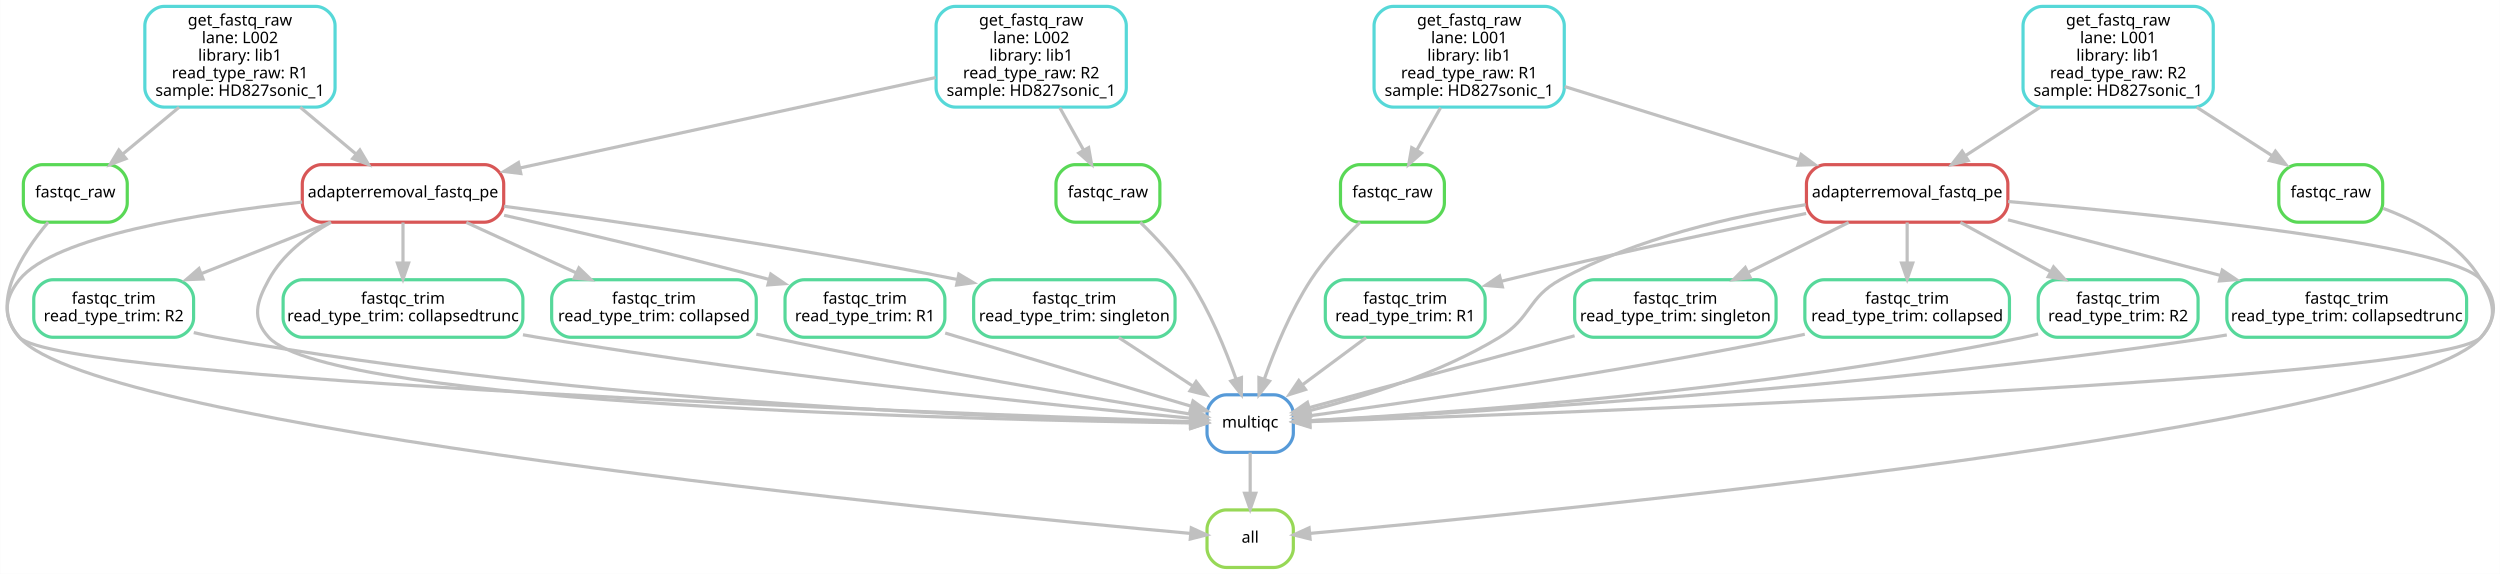
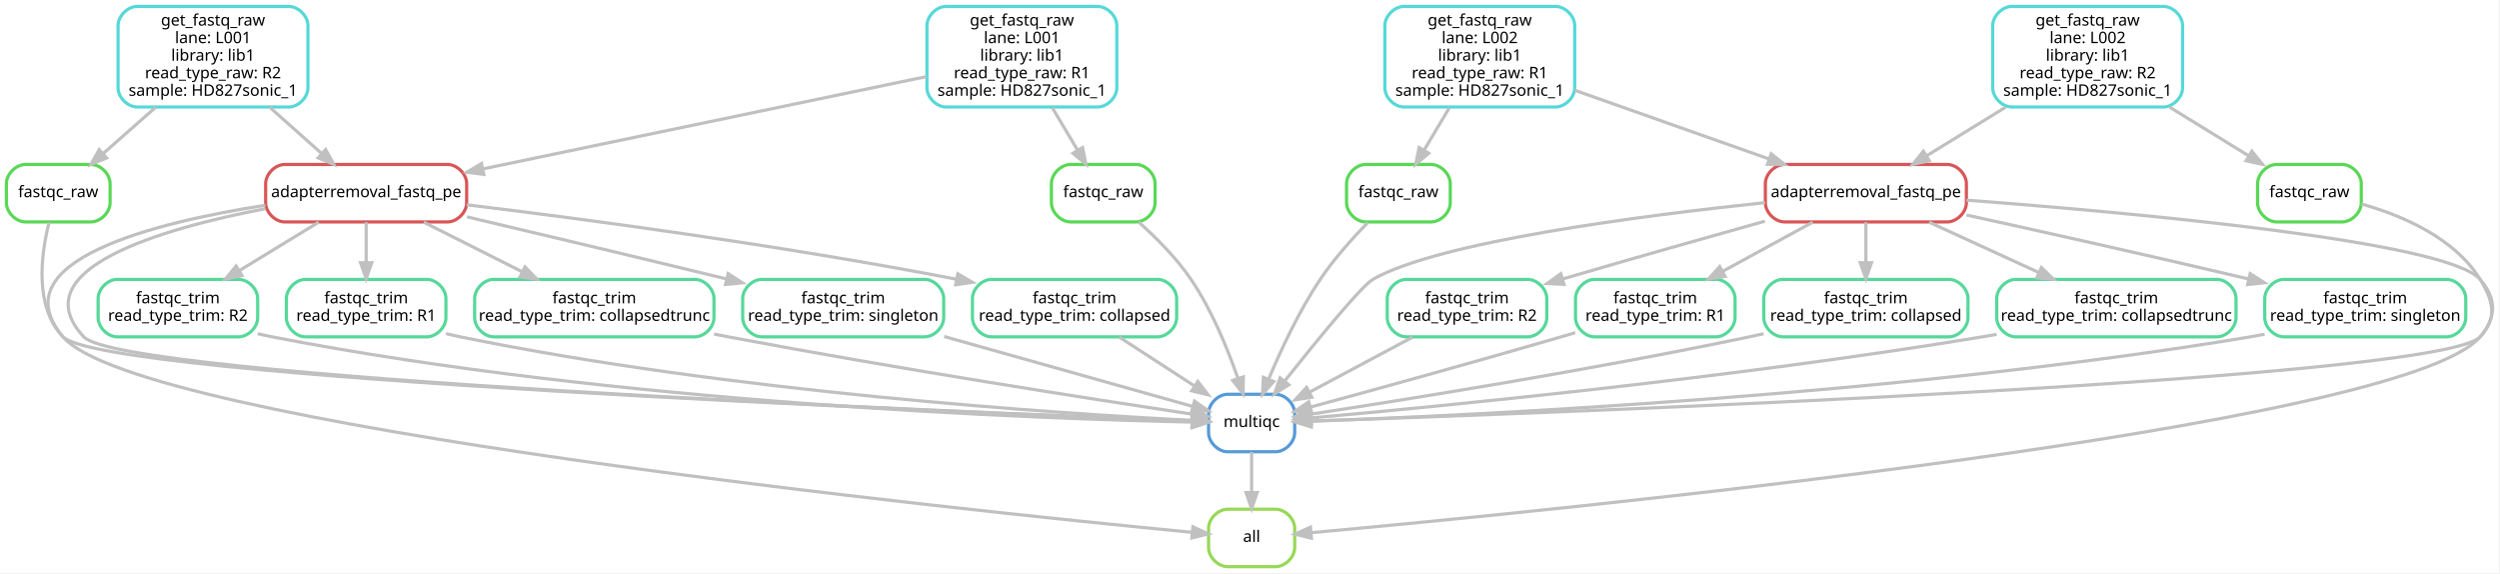
- <svg xmlns="http://www.w3.org/2000/svg" width="1564pt" height="359pt" viewBox="0.00 0.00 1563.84 359.00">
+ <svg xmlns="http://www.w3.org/2000/svg" width="1566pt" height="359pt" viewBox="0.00 0.00 1566.33 359.00">
  <g id="graph0" class="graph" transform="scale(1 1) rotate(0) translate(4 355)">
-     <polygon fill="#ffffff" stroke="transparent" points="-4,4 -4,-355 1559.836,-355 1559.836,4 -4,4" />
+     <polygon fill="#ffffff" stroke="transparent" points="-4,4 -4,-355 1562.331,-355 1562.331,4 -4,4" />
    <g id="node1" class="node">
-       <path fill="none" stroke="#97d856" stroke-width="2" d="M793.032,-36C793.032,-36 763.032,-36 763.032,-36 757.032,-36 751.032,-30 751.032,-24 751.032,-24 751.032,-12 751.032,-12 751.032,-6 757.032,0 763.032,0 763.032,0 793.032,0 793.032,0 799.032,0 805.032,-6 805.032,-12 805.032,-12 805.032,-24 805.032,-24 805.032,-30 799.032,-36 793.032,-36" />
-       <text text-anchor="middle" x="778.032" y="-15.5" font-family="sans" font-size="10.00" fill="#000000">all</text>
+       <path fill="none" stroke="#97d856" stroke-width="2" d="M795.5,-36C795.5,-36 765.5,-36 765.5,-36 759.5,-36 753.5,-30 753.5,-24 753.5,-24 753.5,-12 753.5,-12 753.5,-6 759.5,0 765.5,0 765.5,0 795.5,0 795.5,0 801.5,0 807.5,-6 807.5,-12 807.5,-12 807.5,-24 807.5,-24 807.5,-30 801.5,-36 795.5,-36" />
+       <text text-anchor="middle" x="780.5" y="-15.5" font-family="sans" font-size="10.00" fill="#000000">all</text>
    </g>
    <g id="node2" class="node">
-       <path fill="none" stroke="#569ad8" stroke-width="2" d="M793.032,-108C793.032,-108 763.032,-108 763.032,-108 757.032,-108 751.032,-102 751.032,-96 751.032,-96 751.032,-84 751.032,-84 751.032,-78 757.032,-72 763.032,-72 763.032,-72 793.032,-72 793.032,-72 799.032,-72 805.032,-78 805.032,-84 805.032,-84 805.032,-96 805.032,-96 805.032,-102 799.032,-108 793.032,-108" />
-       <text text-anchor="middle" x="778.032" y="-87.5" font-family="sans" font-size="10.00" fill="#000000">multiqc</text>
+       <path fill="none" stroke="#569ad8" stroke-width="2" d="M795.5,-108C795.5,-108 765.5,-108 765.5,-108 759.5,-108 753.5,-102 753.5,-96 753.5,-96 753.5,-84 753.5,-84 753.5,-78 759.5,-72 765.5,-72 765.5,-72 795.5,-72 795.5,-72 801.5,-72 807.5,-78 807.5,-84 807.5,-84 807.5,-96 807.5,-96 807.5,-102 801.5,-108 795.5,-108" />
+       <text text-anchor="middle" x="780.5" y="-87.5" font-family="sans" font-size="10.00" fill="#000000">multiqc</text>
    </g>
    <g id="edge1" class="edge">
-       <path fill="none" stroke="#c0c0c0" stroke-width="2" d="M778.032,-71.831C778.032,-64.131 778.032,-54.974 778.032,-46.417" />
-       <polygon fill="#c0c0c0" stroke="#c0c0c0" stroke-width="2" points="781.532,-46.413 778.032,-36.413 774.532,-46.413 781.532,-46.413" />
+       <path fill="none" stroke="#c0c0c0" stroke-width="2" d="M780.5,-71.831C780.5,-64.131 780.5,-54.974 780.5,-46.417" />
+       <polygon fill="#c0c0c0" stroke="#c0c0c0" stroke-width="2" points="784,-46.413 780.5,-36.413 777,-46.413 784,-46.413" />
    </g>
    <g id="node3" class="node">
-       <path fill="none" stroke="#59d856" stroke-width="2" d="M709.532,-252C709.532,-252 668.532,-252 668.532,-252 662.532,-252 656.532,-246 656.532,-240 656.532,-240 656.532,-228 656.532,-228 656.532,-222 662.532,-216 668.532,-216 668.532,-216 709.532,-216 709.532,-216 715.532,-216 721.532,-222 721.532,-228 721.532,-228 721.532,-240 721.532,-240 721.532,-246 715.532,-252 709.532,-252" />
-       <text text-anchor="middle" x="689.032" y="-231.5" font-family="sans" font-size="10.00" fill="#000000">fastqc_raw</text>
+       <path fill="none" stroke="#59d856" stroke-width="2" d="M708,-252C708,-252 667,-252 667,-252 661,-252 655,-246 655,-240 655,-240 655,-228 655,-228 655,-222 661,-216 667,-216 667,-216 708,-216 708,-216 714,-216 720,-222 720,-228 720,-228 720,-240 720,-240 720,-246 714,-252 708,-252" />
+       <text text-anchor="middle" x="687.5" y="-231.5" font-family="sans" font-size="10.00" fill="#000000">fastqc_raw</text>
    </g>
    <g id="edge4" class="edge">
-       <path fill="none" stroke="#c0c0c0" stroke-width="2" d="M709.257,-215.932C719.449,-206.057 731.435,-193.175 740.032,-180 752.702,-160.585 762.675,-136.245 769.22,-117.774" />
-       <polygon fill="#c0c0c0" stroke="#c0c0c0" stroke-width="2" points="772.575,-118.779 772.498,-108.185 765.951,-116.515 772.575,-118.779" />
+       <path fill="none" stroke="#c0c0c0" stroke-width="2" d="M709.659,-215.959C720.612,-206.187 733.397,-193.391 742.5,-180 755.534,-160.827 765.482,-136.471 771.925,-117.932" />
+       <polygon fill="#c0c0c0" stroke="#c0c0c0" stroke-width="2" points="775.293,-118.895 775.14,-108.301 768.653,-116.678 775.293,-118.895" />
    </g>
    <g id="node4" class="node">
-       <path fill="none" stroke="#56d8d8" stroke-width="2" d="M688.532,-351C688.532,-351 593.532,-351 593.532,-351 587.532,-351 581.532,-345 581.532,-339 581.532,-339 581.532,-300 581.532,-300 581.532,-294 587.532,-288 593.532,-288 593.532,-288 688.532,-288 688.532,-288 694.532,-288 700.532,-294 700.532,-300 700.532,-300 700.532,-339 700.532,-339 700.532,-345 694.532,-351 688.532,-351" />
-       <text text-anchor="middle" x="641.032" y="-339" font-family="sans" font-size="10.00" fill="#000000">get_fastq_raw</text>
-       <text text-anchor="middle" x="641.032" y="-328" font-family="sans" font-size="10.00" fill="#000000">lane: L002</text>
-       <text text-anchor="middle" x="641.032" y="-317" font-family="sans" font-size="10.00" fill="#000000">library: lib1</text>
-       <text text-anchor="middle" x="641.032" y="-306" font-family="sans" font-size="10.00" fill="#000000">read_type_raw: R2</text>
-       <text text-anchor="middle" x="641.032" y="-295" font-family="sans" font-size="10.00" fill="#000000">sample: HD827sonic_1</text>
+       <path fill="none" stroke="#56d8d8" stroke-width="2" d="M684,-351C684,-351 589,-351 589,-351 583,-351 577,-345 577,-339 577,-339 577,-300 577,-300 577,-294 583,-288 589,-288 589,-288 684,-288 684,-288 690,-288 696,-294 696,-300 696,-300 696,-339 696,-339 696,-345 690,-351 684,-351" />
+       <text text-anchor="middle" x="636.5" y="-339" font-family="sans" font-size="10.00" fill="#000000">get_fastq_raw</text>
+       <text text-anchor="middle" x="636.5" y="-328" font-family="sans" font-size="10.00" fill="#000000">lane: L001</text>
+       <text text-anchor="middle" x="636.5" y="-317" font-family="sans" font-size="10.00" fill="#000000">library: lib1</text>
+       <text text-anchor="middle" x="636.5" y="-306" font-family="sans" font-size="10.00" fill="#000000">read_type_raw: R1</text>
+       <text text-anchor="middle" x="636.5" y="-295" font-family="sans" font-size="10.00" fill="#000000">sample: HD827sonic_1</text>
    </g>
    <g id="edge20" class="edge">
-       <path fill="none" stroke="#c0c0c0" stroke-width="2" d="M658.906,-287.663C663.838,-278.877 669.141,-269.431 673.902,-260.951" />
-       <polygon fill="#c0c0c0" stroke="#c0c0c0" stroke-width="2" points="676.969,-262.637 678.812,-252.204 670.865,-259.211 676.969,-262.637" />
+       <path fill="none" stroke="#c0c0c0" stroke-width="2" d="M655.49,-287.663C660.732,-278.877 666.366,-269.431 671.424,-260.951" />
+       <polygon fill="#c0c0c0" stroke="#c0c0c0" stroke-width="2" points="674.524,-262.586 676.641,-252.204 668.513,-259 674.524,-262.586" />
+     </g>
+     <g id="node11" class="node">
+       <path fill="none" stroke="#d85656" stroke-width="2" d="M276.5,-252C276.5,-252 174.5,-252 174.5,-252 168.5,-252 162.5,-246 162.5,-240 162.5,-240 162.5,-228 162.5,-228 162.5,-222 168.5,-216 174.5,-216 174.5,-216 276.5,-216 276.5,-216 282.5,-216 288.5,-222 288.5,-228 288.5,-228 288.5,-240 288.5,-240 288.5,-246 282.5,-252 276.5,-252" />
+       <text text-anchor="middle" x="225.5" y="-231.5" font-family="sans" font-size="10.00" fill="#000000">adapterremoval_fastq_pe</text>
+     </g>
+     <g id="edge24" class="edge">
+       <path fill="none" stroke="#c0c0c0" stroke-width="2" d="M576.737,-307.068C503.078,-291.744 377.951,-265.714 298.63,-249.213" />
+       <polygon fill="#c0c0c0" stroke="#c0c0c0" stroke-width="2" points="299.214,-245.76 288.711,-247.15 297.789,-252.613 299.214,-245.76" />
+     </g>
+     <g id="node5" class="node">
+       <path fill="none" stroke="#59d856" stroke-width="2" d="M893,-252C893,-252 852,-252 852,-252 846,-252 840,-246 840,-240 840,-240 840,-228 840,-228 840,-222 846,-216 852,-216 852,-216 893,-216 893,-216 899,-216 905,-222 905,-228 905,-228 905,-240 905,-240 905,-246 899,-252 893,-252" />
+       <text text-anchor="middle" x="872.5" y="-231.5" font-family="sans" font-size="10.00" fill="#000000">fastqc_raw</text>
+     </g>
+     <g id="edge5" class="edge">
+       <path fill="none" stroke="#c0c0c0" stroke-width="2" d="M853.355,-215.642C843.641,-205.687 832.109,-192.822 823.5,-180 810.244,-160.258 798.837,-135.799 791.109,-117.365" />
+       <polygon fill="#c0c0c0" stroke="#c0c0c0" stroke-width="2" points="794.334,-116.003 787.31,-108.072 787.854,-118.652 794.334,-116.003" />
+     </g>
+     <g id="node6" class="node">
+       <path fill="none" stroke="#56d8d8" stroke-width="2" d="M971,-351C971,-351 876,-351 876,-351 870,-351 864,-345 864,-339 864,-339 864,-300 864,-300 864,-294 870,-288 876,-288 876,-288 971,-288 971,-288 977,-288 983,-294 983,-300 983,-300 983,-339 983,-339 983,-345 977,-351 971,-351" />
+       <text text-anchor="middle" x="923.5" y="-339" font-family="sans" font-size="10.00" fill="#000000">get_fastq_raw</text>
+       <text text-anchor="middle" x="923.5" y="-328" font-family="sans" font-size="10.00" fill="#000000">lane: L002</text>
+       <text text-anchor="middle" x="923.5" y="-317" font-family="sans" font-size="10.00" fill="#000000">library: lib1</text>
+       <text text-anchor="middle" x="923.5" y="-306" font-family="sans" font-size="10.00" fill="#000000">read_type_raw: R1</text>
+       <text text-anchor="middle" x="923.5" y="-295" font-family="sans" font-size="10.00" fill="#000000">sample: HD827sonic_1</text>
+     </g>
+     <g id="edge21" class="edge">
+       <path fill="none" stroke="#c0c0c0" stroke-width="2" d="M904.51,-287.663C899.268,-278.877 893.634,-269.431 888.576,-260.951" />
+       <polygon fill="#c0c0c0" stroke="#c0c0c0" stroke-width="2" points="891.487,-259 883.359,-252.204 885.476,-262.586 891.487,-259" />
    </g>
    <g id="node12" class="node">
-       <path fill="none" stroke="#d85656" stroke-width="2" d="M299.032,-252C299.032,-252 197.032,-252 197.032,-252 191.032,-252 185.032,-246 185.032,-240 185.032,-240 185.032,-228 185.032,-228 185.032,-222 191.032,-216 197.032,-216 197.032,-216 299.032,-216 299.032,-216 305.032,-216 311.032,-222 311.032,-228 311.032,-228 311.032,-240 311.032,-240 311.032,-246 305.032,-252 299.032,-252" />
-       <text text-anchor="middle" x="248.032" y="-231.5" font-family="sans" font-size="10.00" fill="#000000">adapterremoval_fastq_pe</text>
+       <path fill="none" stroke="#d85656" stroke-width="2" d="M1216.5,-252C1216.5,-252 1114.5,-252 1114.5,-252 1108.5,-252 1102.5,-246 1102.5,-240 1102.5,-240 1102.5,-228 1102.5,-228 1102.5,-222 1108.5,-216 1114.5,-216 1114.5,-216 1216.5,-216 1216.5,-216 1222.5,-216 1228.5,-222 1228.5,-228 1228.5,-228 1228.5,-240 1228.5,-240 1228.5,-246 1222.5,-252 1216.5,-252" />
+       <text text-anchor="middle" x="1165.5" y="-231.5" font-family="sans" font-size="10.00" fill="#000000">adapterremoval_fastq_pe</text>
+     </g>
+     <g id="edge26" class="edge">
+       <path fill="none" stroke="#c0c0c0" stroke-width="2" d="M983.01,-298.475C1020.009,-285.403 1067.455,-268.64 1104.694,-255.483" />
+       <polygon fill="#c0c0c0" stroke="#c0c0c0" stroke-width="2" points="1106.156,-258.679 1114.418,-252.048 1103.823,-252.079 1106.156,-258.679" />
+     </g>
+     <g id="node7" class="node">
+       <path fill="none" stroke="#59d856" stroke-width="2" d="M53,-252C53,-252 12,-252 12,-252 6,-252 0,-246 0,-240 0,-240 0,-228 0,-228 0,-222 6,-216 12,-216 12,-216 53,-216 53,-216 59,-216 65,-222 65,-228 65,-228 65,-240 65,-240 65,-246 59,-252 53,-252" />
+       <text text-anchor="middle" x="32.5" y="-231.5" font-family="sans" font-size="10.00" fill="#000000">fastqc_raw</text>
+     </g>
+     <g id="edge6" class="edge">
+       <path fill="none" stroke="#c0c0c0" stroke-width="2" d="M26.774,-215.753C21.64,-195.384 17.402,-162.818 35.5,-144 60.274,-118.24 594.991,-96.796 742.889,-91.342" />
+       <polygon fill="#c0c0c0" stroke="#c0c0c0" stroke-width="2" points="743.386,-94.827 753.251,-90.963 743.13,-87.831 743.386,-94.827" />
+     </g>
+     <g id="node8" class="node">
+       <path fill="none" stroke="#56d8d8" stroke-width="2" d="M177,-351C177,-351 82,-351 82,-351 76,-351 70,-345 70,-339 70,-339 70,-300 70,-300 70,-294 76,-288 82,-288 82,-288 177,-288 177,-288 183,-288 189,-294 189,-300 189,-300 189,-339 189,-339 189,-345 183,-351 177,-351" />
+       <text text-anchor="middle" x="129.5" y="-339" font-family="sans" font-size="10.00" fill="#000000">get_fastq_raw</text>
+       <text text-anchor="middle" x="129.5" y="-328" font-family="sans" font-size="10.00" fill="#000000">lane: L001</text>
+       <text text-anchor="middle" x="129.5" y="-317" font-family="sans" font-size="10.00" fill="#000000">library: lib1</text>
+       <text text-anchor="middle" x="129.5" y="-306" font-family="sans" font-size="10.00" fill="#000000">read_type_raw: R2</text>
+       <text text-anchor="middle" x="129.5" y="-295" font-family="sans" font-size="10.00" fill="#000000">sample: HD827sonic_1</text>
+     </g>
+     <g id="edge22" class="edge">
+       <path fill="none" stroke="#c0c0c0" stroke-width="2" d="M93.656,-287.906C82.733,-278.277 70.888,-267.837 60.558,-258.732" />
+       <polygon fill="#c0c0c0" stroke="#c0c0c0" stroke-width="2" points="62.81,-256.051 52.994,-252.065 58.182,-261.303 62.81,-256.051" />
+     </g>
+     <g id="edge25" class="edge">
+       <path fill="none" stroke="#c0c0c0" stroke-width="2" d="M164.974,-287.906C175.785,-278.277 187.507,-267.837 197.731,-258.732" />
+       <polygon fill="#c0c0c0" stroke="#c0c0c0" stroke-width="2" points="200.077,-261.329 205.217,-252.065 195.422,-256.102 200.077,-261.329" />
+     </g>
+     <g id="node9" class="node">
+       <path fill="none" stroke="#59d856" stroke-width="2" d="M1464,-252C1464,-252 1423,-252 1423,-252 1417,-252 1411,-246 1411,-240 1411,-240 1411,-228 1411,-228 1411,-222 1417,-216 1423,-216 1423,-216 1464,-216 1464,-216 1470,-216 1476,-222 1476,-228 1476,-228 1476,-240 1476,-240 1476,-246 1470,-252 1464,-252" />
+       <text text-anchor="middle" x="1443.5" y="-231.5" font-family="sans" font-size="10.00" fill="#000000">fastqc_raw</text>
+     </g>
+     <g id="edge7" class="edge">
+       <path fill="none" stroke="#c0c0c0" stroke-width="2" d="M1476.2,-227.208C1501.343,-220.083 1534.413,-206.138 1550.5,-180 1558.886,-166.374 1561.411,-155.703 1550.5,-144 1525.233,-116.899 968.788,-96.317 817.935,-91.221" />
+       <polygon fill="#c0c0c0" stroke="#c0c0c0" stroke-width="2" points="817.899,-87.717 807.787,-90.88 817.664,-94.713 817.899,-87.717" />
+     </g>
+     <g id="node10" class="node">
+       <path fill="none" stroke="#56d8d8" stroke-width="2" d="M1352,-351C1352,-351 1257,-351 1257,-351 1251,-351 1245,-345 1245,-339 1245,-339 1245,-300 1245,-300 1245,-294 1251,-288 1257,-288 1257,-288 1352,-288 1352,-288 1358,-288 1364,-294 1364,-300 1364,-300 1364,-339 1364,-339 1364,-345 1358,-351 1352,-351" />
+       <text text-anchor="middle" x="1304.5" y="-339" font-family="sans" font-size="10.00" fill="#000000">get_fastq_raw</text>
+       <text text-anchor="middle" x="1304.5" y="-328" font-family="sans" font-size="10.00" fill="#000000">lane: L002</text>
+       <text text-anchor="middle" x="1304.5" y="-317" font-family="sans" font-size="10.00" fill="#000000">library: lib1</text>
+       <text text-anchor="middle" x="1304.5" y="-306" font-family="sans" font-size="10.00" fill="#000000">read_type_raw: R2</text>
+       <text text-anchor="middle" x="1304.5" y="-295" font-family="sans" font-size="10.00" fill="#000000">sample: HD827sonic_1</text>
+     </g>
+     <g id="edge23" class="edge">
+       <path fill="none" stroke="#c0c0c0" stroke-width="2" d="M1355.863,-287.906C1372.284,-277.805 1390.157,-266.812 1405.454,-257.403" />
+       <polygon fill="#c0c0c0" stroke="#c0c0c0" stroke-width="2" points="1407.448,-260.285 1414.132,-252.065 1403.78,-254.323 1407.448,-260.285" />
    </g>
    <g id="edge27" class="edge">
-       <path fill="none" stroke="#c0c0c0" stroke-width="2" d="M581.344,-306.514C511.576,-291.336 396.129,-266.22 321.074,-249.891" />
-       <polygon fill="#c0c0c0" stroke="#c0c0c0" stroke-width="2" points="321.733,-246.452 311.217,-247.746 320.244,-253.292 321.733,-246.452" />
-     </g>
-     <g id="node5" class="node">
-       <path fill="none" stroke="#59d856" stroke-width="2" d="M63.532,-252C63.532,-252 22.532,-252 22.532,-252 16.532,-252 10.532,-246 10.532,-240 10.532,-240 10.532,-228 10.532,-228 10.532,-222 16.532,-216 22.532,-216 22.532,-216 63.532,-216 63.532,-216 69.532,-216 75.532,-222 75.532,-228 75.532,-228 75.532,-240 75.532,-240 75.532,-246 69.532,-252 63.532,-252" />
-       <text text-anchor="middle" x="43.032" y="-231.5" font-family="sans" font-size="10.00" fill="#000000">fastqc_raw</text>
-     </g>
-     <g id="edge5" class="edge">
-       <path fill="none" stroke="#c0c0c0" stroke-width="2" d="M26.059,-215.998C9.405,-196.155 -10.946,-164.355 8.032,-144 33.299,-116.899 589.744,-96.317 740.597,-91.221" />
-       <polygon fill="#c0c0c0" stroke="#c0c0c0" stroke-width="2" points="740.868,-94.713 750.745,-90.88 740.633,-87.717 740.868,-94.713" />
-     </g>
-     <g id="node6" class="node">
-       <path fill="none" stroke="#56d8d8" stroke-width="2" d="M193.532,-351C193.532,-351 98.532,-351 98.532,-351 92.532,-351 86.532,-345 86.532,-339 86.532,-339 86.532,-300 86.532,-300 86.532,-294 92.532,-288 98.532,-288 98.532,-288 193.532,-288 193.532,-288 199.532,-288 205.532,-294 205.532,-300 205.532,-300 205.532,-339 205.532,-339 205.532,-345 199.532,-351 193.532,-351" />
-       <text text-anchor="middle" x="146.032" y="-339" font-family="sans" font-size="10.00" fill="#000000">get_fastq_raw</text>
-       <text text-anchor="middle" x="146.032" y="-328" font-family="sans" font-size="10.00" fill="#000000">lane: L002</text>
-       <text text-anchor="middle" x="146.032" y="-317" font-family="sans" font-size="10.00" fill="#000000">library: lib1</text>
-       <text text-anchor="middle" x="146.032" y="-306" font-family="sans" font-size="10.00" fill="#000000">read_type_raw: R1</text>
-       <text text-anchor="middle" x="146.032" y="-295" font-family="sans" font-size="10.00" fill="#000000">sample: HD827sonic_1</text>
-     </g>
-     <g id="edge21" class="edge">
-       <path fill="none" stroke="#c0c0c0" stroke-width="2" d="M107.972,-287.906C96.259,-278.183 83.549,-267.632 72.504,-258.464" />
-       <polygon fill="#c0c0c0" stroke="#c0c0c0" stroke-width="2" points="74.724,-255.759 64.794,-252.065 70.253,-261.145 74.724,-255.759" />
-     </g>
-     <g id="edge26" class="edge">
-       <path fill="none" stroke="#c0c0c0" stroke-width="2" d="M183.724,-287.906C195.21,-278.277 207.665,-267.837 218.528,-258.732" />
-       <polygon fill="#c0c0c0" stroke="#c0c0c0" stroke-width="2" points="221.066,-261.171 226.482,-252.065 216.569,-255.806 221.066,-261.171" />
-     </g>
-     <g id="node7" class="node">
-       <path fill="none" stroke="#59d856" stroke-width="2" d="M887.532,-252C887.532,-252 846.532,-252 846.532,-252 840.532,-252 834.532,-246 834.532,-240 834.532,-240 834.532,-228 834.532,-228 834.532,-222 840.532,-216 846.532,-216 846.532,-216 887.532,-216 887.532,-216 893.532,-216 899.532,-222 899.532,-228 899.532,-228 899.532,-240 899.532,-240 899.532,-246 893.532,-252 887.532,-252" />
-       <text text-anchor="middle" x="867.032" y="-231.5" font-family="sans" font-size="10.00" fill="#000000">fastqc_raw</text>
-     </g>
-     <g id="edge6" class="edge">
-       <path fill="none" stroke="#c0c0c0" stroke-width="2" d="M846.807,-215.932C836.615,-206.057 824.63,-193.175 816.032,-180 803.363,-160.585 793.389,-136.245 786.845,-117.774" />
-       <polygon fill="#c0c0c0" stroke="#c0c0c0" stroke-width="2" points="790.113,-116.515 783.566,-108.185 783.49,-118.779 790.113,-116.515" />
-     </g>
-     <g id="node8" class="node">
-       <path fill="none" stroke="#56d8d8" stroke-width="2" d="M962.532,-351C962.532,-351 867.532,-351 867.532,-351 861.532,-351 855.532,-345 855.532,-339 855.532,-339 855.532,-300 855.532,-300 855.532,-294 861.532,-288 867.532,-288 867.532,-288 962.532,-288 962.532,-288 968.532,-288 974.532,-294 974.532,-300 974.532,-300 974.532,-339 974.532,-339 974.532,-345 968.532,-351 962.532,-351" />
-       <text text-anchor="middle" x="915.032" y="-339" font-family="sans" font-size="10.00" fill="#000000">get_fastq_raw</text>
-       <text text-anchor="middle" x="915.032" y="-328" font-family="sans" font-size="10.00" fill="#000000">lane: L001</text>
-       <text text-anchor="middle" x="915.032" y="-317" font-family="sans" font-size="10.00" fill="#000000">library: lib1</text>
-       <text text-anchor="middle" x="915.032" y="-306" font-family="sans" font-size="10.00" fill="#000000">read_type_raw: R1</text>
-       <text text-anchor="middle" x="915.032" y="-295" font-family="sans" font-size="10.00" fill="#000000">sample: HD827sonic_1</text>
-     </g>
-     <g id="edge22" class="edge">
-       <path fill="none" stroke="#c0c0c0" stroke-width="2" d="M897.159,-287.663C892.226,-278.877 886.923,-269.431 882.162,-260.951" />
-       <polygon fill="#c0c0c0" stroke="#c0c0c0" stroke-width="2" points="885.199,-259.211 877.252,-252.204 879.096,-262.637 885.199,-259.211" />
-     </g>
-     <g id="node11" class="node">
-       <path fill="none" stroke="#d85656" stroke-width="2" d="M1240.032,-252C1240.032,-252 1138.032,-252 1138.032,-252 1132.032,-252 1126.032,-246 1126.032,-240 1126.032,-240 1126.032,-228 1126.032,-228 1126.032,-222 1132.032,-216 1138.032,-216 1138.032,-216 1240.032,-216 1240.032,-216 1246.032,-216 1252.032,-222 1252.032,-228 1252.032,-228 1252.032,-240 1252.032,-240 1252.032,-246 1246.032,-252 1240.032,-252" />
-       <text text-anchor="middle" x="1189.032" y="-231.5" font-family="sans" font-size="10.00" fill="#000000">adapterremoval_fastq_pe</text>
-     </g>
-     <g id="edge24" class="edge">
-       <path fill="none" stroke="#c0c0c0" stroke-width="2" d="M974.824,-300.842C1018.101,-287.338 1076.638,-269.072 1121.584,-255.047" />
-       <polygon fill="#c0c0c0" stroke="#c0c0c0" stroke-width="2" points="1122.743,-258.352 1131.246,-252.032 1120.658,-251.669 1122.743,-258.352" />
-     </g>
-     <g id="node9" class="node">
-       <path fill="none" stroke="#59d856" stroke-width="2" d="M1474.532,-252C1474.532,-252 1433.532,-252 1433.532,-252 1427.532,-252 1421.532,-246 1421.532,-240 1421.532,-240 1421.532,-228 1421.532,-228 1421.532,-222 1427.532,-216 1433.532,-216 1433.532,-216 1474.532,-216 1474.532,-216 1480.532,-216 1486.532,-222 1486.532,-228 1486.532,-228 1486.532,-240 1486.532,-240 1486.532,-246 1480.532,-252 1474.532,-252" />
-       <text text-anchor="middle" x="1454.032" y="-231.5" font-family="sans" font-size="10.00" fill="#000000">fastqc_raw</text>
-     </g>
-     <g id="edge7" class="edge">
-       <path fill="none" stroke="#c0c0c0" stroke-width="2" d="M1486.777,-224.66C1508.341,-216.616 1534.927,-202.642 1548.032,-180 1556.047,-166.152 1558.943,-155.703 1548.032,-144 1522.765,-116.899 966.321,-96.317 815.467,-91.221" />
-       <polygon fill="#c0c0c0" stroke="#c0c0c0" stroke-width="2" points="815.431,-87.717 805.319,-90.88 815.197,-94.713 815.431,-87.717" />
-     </g>
-     <g id="node10" class="node">
-       <path fill="none" stroke="#56d8d8" stroke-width="2" d="M1368.532,-351C1368.532,-351 1273.532,-351 1273.532,-351 1267.532,-351 1261.532,-345 1261.532,-339 1261.532,-339 1261.532,-300 1261.532,-300 1261.532,-294 1267.532,-288 1273.532,-288 1273.532,-288 1368.532,-288 1368.532,-288 1374.532,-288 1380.532,-294 1380.532,-300 1380.532,-300 1380.532,-339 1380.532,-339 1380.532,-345 1374.532,-351 1368.532,-351" />
-       <text text-anchor="middle" x="1321.032" y="-339" font-family="sans" font-size="10.00" fill="#000000">get_fastq_raw</text>
-       <text text-anchor="middle" x="1321.032" y="-328" font-family="sans" font-size="10.00" fill="#000000">lane: L001</text>
-       <text text-anchor="middle" x="1321.032" y="-317" font-family="sans" font-size="10.00" fill="#000000">library: lib1</text>
-       <text text-anchor="middle" x="1321.032" y="-306" font-family="sans" font-size="10.00" fill="#000000">read_type_raw: R2</text>
-       <text text-anchor="middle" x="1321.032" y="-295" font-family="sans" font-size="10.00" fill="#000000">sample: HD827sonic_1</text>
-     </g>
-     <g id="edge23" class="edge">
-       <path fill="none" stroke="#c0c0c0" stroke-width="2" d="M1370.179,-287.906C1385.744,-277.9 1402.672,-267.017 1417.217,-257.667" />
-       <polygon fill="#c0c0c0" stroke="#c0c0c0" stroke-width="2" points="1419.413,-260.416 1425.932,-252.065 1415.627,-254.528 1419.413,-260.416" />
-     </g>
-     <g id="edge25" class="edge">
-       <path fill="none" stroke="#c0c0c0" stroke-width="2" d="M1272.255,-287.906C1256.807,-277.9 1240.006,-267.017 1225.571,-257.667" />
-       <polygon fill="#c0c0c0" stroke="#c0c0c0" stroke-width="2" points="1227.217,-254.564 1216.921,-252.065 1223.412,-260.439 1227.217,-254.564" />
+       <path fill="none" stroke="#c0c0c0" stroke-width="2" d="M1253.137,-287.906C1236.716,-277.805 1218.843,-266.812 1203.546,-257.403" />
+       <polygon fill="#c0c0c0" stroke="#c0c0c0" stroke-width="2" points="1205.22,-254.323 1194.868,-252.065 1201.552,-260.285 1205.22,-254.323" />
    </g>
    <g id="edge2" class="edge">
-       <path fill="none" stroke="#c0c0c0" stroke-width="2" d="M1252.169,-228.941C1350.002,-220.455 1529.015,-202.092 1548.032,-180 1558.471,-167.874 1558.392,-156.193 1548.032,-144 1499.686,-87.1 963.456,-34.749 815.593,-21.317" />
-       <polygon fill="#c0c0c0" stroke="#c0c0c0" stroke-width="2" points="815.509,-17.796 805.235,-20.383 814.88,-24.767 815.509,-17.796" />
+       <path fill="none" stroke="#c0c0c0" stroke-width="2" d="M162.327,-226.447C92.662,-215.601 -4.609,-191.463 35.5,-144 82.067,-88.896 598.774,-35.45 743.198,-21.506" />
+       <polygon fill="#c0c0c0" stroke="#c0c0c0" stroke-width="2" points="743.708,-24.973 753.328,-20.534 743.039,-18.005 743.708,-24.973" />
    </g>
    <g id="edge8" class="edge">
-       <path fill="none" stroke="#c0c0c0" stroke-width="2" d="M1125.589,-226.945C1080.562,-219.911 1019.871,-206.205 972.032,-180 951.628,-168.823 953.917,-156.077 934.032,-144 896.566,-121.245 848.185,-106.405 815.304,-98.144" />
-       <polygon fill="#c0c0c0" stroke="#c0c0c0" stroke-width="2" points="815.75,-94.651 805.207,-95.692 814.098,-101.453 815.75,-94.651" />
+       <path fill="none" stroke="#c0c0c0" stroke-width="2" d="M162.282,-224.281C96.84,-211.704 9.259,-186.243 48.5,-144 72.376,-118.298 596.944,-96.852 743.035,-91.362" />
+       <polygon fill="#c0c0c0" stroke="#c0c0c0" stroke-width="2" points="743.416,-94.851 753.278,-90.98 743.155,-87.855 743.416,-94.851" />
    </g>
    <g id="node14" class="node">
-       <path fill="none" stroke="#56d89a" stroke-width="2" d="M1095.032,-180C1095.032,-180 993.032,-180 993.032,-180 987.032,-180 981.032,-174 981.032,-168 981.032,-168 981.032,-156 981.032,-156 981.032,-150 987.032,-144 993.032,-144 993.032,-144 1095.032,-144 1095.032,-144 1101.032,-144 1107.032,-150 1107.032,-156 1107.032,-156 1107.032,-168 1107.032,-168 1107.032,-174 1101.032,-180 1095.032,-180" />
-       <text text-anchor="middle" x="1044.032" y="-165" font-family="sans" font-size="10.00" fill="#000000">fastqc_trim</text>
-       <text text-anchor="middle" x="1044.032" y="-154" font-family="sans" font-size="10.00" fill="#000000">read_type_trim: singleton</text>
+       <path fill="none" stroke="#56d89a" stroke-width="2" d="M145.5,-180C145.5,-180 69.5,-180 69.5,-180 63.5,-180 57.5,-174 57.5,-168 57.5,-168 57.5,-156 57.5,-156 57.5,-150 63.5,-144 69.5,-144 69.5,-144 145.5,-144 145.5,-144 151.5,-144 157.5,-150 157.5,-156 157.5,-156 157.5,-168 157.5,-168 157.5,-174 151.5,-180 145.5,-180" />
+       <text text-anchor="middle" x="107.5" y="-165" font-family="sans" font-size="10.00" fill="#000000">fastqc_trim</text>
+       <text text-anchor="middle" x="107.5" y="-154" font-family="sans" font-size="10.00" fill="#000000">read_type_trim: R2</text>
    </g>
    <g id="edge29" class="edge">
-       <path fill="none" stroke="#c0c0c0" stroke-width="2" d="M1152.443,-215.831C1133.308,-206.33 1109.709,-194.612 1089.42,-184.537" />
-       <polygon fill="#c0c0c0" stroke="#c0c0c0" stroke-width="2" points="1090.872,-181.351 1080.359,-180.038 1087.759,-187.62 1090.872,-181.351" />
+       <path fill="none" stroke="#c0c0c0" stroke-width="2" d="M195.724,-215.831C180.631,-206.622 162.124,-195.33 145.966,-185.471" />
+       <polygon fill="#c0c0c0" stroke="#c0c0c0" stroke-width="2" points="147.626,-182.384 137.267,-180.163 143.98,-188.359 147.626,-182.384" />
+     </g>
+     <g id="node15" class="node">
+       <path fill="none" stroke="#56d89a" stroke-width="2" d="M263.5,-180C263.5,-180 187.5,-180 187.5,-180 181.5,-180 175.5,-174 175.5,-168 175.5,-168 175.5,-156 175.5,-156 175.5,-150 181.5,-144 187.5,-144 187.5,-144 263.5,-144 263.5,-144 269.5,-144 275.5,-150 275.5,-156 275.5,-156 275.5,-168 275.5,-168 275.5,-174 269.5,-180 263.5,-180" />
+       <text text-anchor="middle" x="225.5" y="-165" font-family="sans" font-size="10.00" fill="#000000">fastqc_trim</text>
+       <text text-anchor="middle" x="225.5" y="-154" font-family="sans" font-size="10.00" fill="#000000">read_type_trim: R1</text>
+     </g>
+     <g id="edge30" class="edge">
+       <path fill="none" stroke="#c0c0c0" stroke-width="2" d="M225.5,-215.831C225.5,-208.131 225.5,-198.974 225.5,-190.417" />
+       <polygon fill="#c0c0c0" stroke="#c0c0c0" stroke-width="2" points="229,-190.413 225.5,-180.413 222,-190.413 229,-190.413" />
+     </g>
+     <g id="node19" class="node">
+       <path fill="none" stroke="#56d89a" stroke-width="2" d="M431.5,-180C431.5,-180 305.5,-180 305.5,-180 299.5,-180 293.5,-174 293.5,-168 293.5,-168 293.5,-156 293.5,-156 293.5,-150 299.5,-144 305.5,-144 305.5,-144 431.5,-144 431.5,-144 437.5,-144 443.5,-150 443.5,-156 443.5,-156 443.5,-168 443.5,-168 443.5,-174 437.5,-180 431.5,-180" />
+       <text text-anchor="middle" x="368.5" y="-165" font-family="sans" font-size="10.00" fill="#000000">fastqc_trim</text>
+       <text text-anchor="middle" x="368.5" y="-154" font-family="sans" font-size="10.00" fill="#000000">read_type_trim: collapsedtrunc</text>
+     </g>
+     <g id="edge34" class="edge">
+       <path fill="none" stroke="#c0c0c0" stroke-width="2" d="M261.585,-215.831C280.299,-206.409 303.343,-194.806 323.24,-184.788" />
+       <polygon fill="#c0c0c0" stroke="#c0c0c0" stroke-width="2" points="325.069,-187.786 332.427,-180.163 321.921,-181.534 325.069,-187.786" />
+     </g>
+     <g id="node20" class="node">
+       <path fill="none" stroke="#56d89a" stroke-width="2" d="M575.5,-180C575.5,-180 473.5,-180 473.5,-180 467.5,-180 461.5,-174 461.5,-168 461.5,-168 461.5,-156 461.5,-156 461.5,-150 467.5,-144 473.5,-144 473.5,-144 575.5,-144 575.5,-144 581.5,-144 587.5,-150 587.5,-156 587.5,-156 587.5,-168 587.5,-168 587.5,-174 581.5,-180 575.5,-180" />
+       <text text-anchor="middle" x="524.5" y="-165" font-family="sans" font-size="10.00" fill="#000000">fastqc_trim</text>
+       <text text-anchor="middle" x="524.5" y="-154" font-family="sans" font-size="10.00" fill="#000000">read_type_trim: singleton</text>
+     </g>
+     <g id="edge35" class="edge">
+       <path fill="none" stroke="#c0c0c0" stroke-width="2" d="M288.66,-219.179C331.916,-208.982 390.854,-194.996 451.541,-180.222" />
+       <polygon fill="#c0c0c0" stroke="#c0c0c0" stroke-width="2" points="452.407,-183.614 461.294,-177.845 450.75,-176.813 452.407,-183.614" />
+     </g>
+     <g id="node22" class="node">
+       <path fill="none" stroke="#56d89a" stroke-width="2" d="M721.5,-180C721.5,-180 617.5,-180 617.5,-180 611.5,-180 605.5,-174 605.5,-168 605.5,-168 605.5,-156 605.5,-156 605.5,-150 611.5,-144 617.5,-144 617.5,-144 721.5,-144 721.5,-144 727.5,-144 733.5,-150 733.5,-156 733.5,-156 733.5,-168 733.5,-168 733.5,-174 727.5,-180 721.5,-180" />
+       <text text-anchor="middle" x="669.5" y="-165" font-family="sans" font-size="10.00" fill="#000000">fastqc_trim</text>
+       <text text-anchor="middle" x="669.5" y="-154" font-family="sans" font-size="10.00" fill="#000000">read_type_trim: collapsed</text>
+     </g>
+     <g id="edge37" class="edge">
+       <path fill="none" stroke="#c0c0c0" stroke-width="2" d="M288.505,-226.725C360.471,-217.99 481.904,-201.961 595.567,-180.086" />
+       <polygon fill="#c0c0c0" stroke="#c0c0c0" stroke-width="2" points="596.336,-183.502 605.484,-178.158 595,-176.631 596.336,-183.502" />
+     </g>
+     <g id="edge3" class="edge">
+       <path fill="none" stroke="#c0c0c0" stroke-width="2" d="M1228.57,-229.63C1332.335,-221.792 1529.713,-203.906 1550.5,-180 1560.999,-167.926 1560.86,-156.193 1550.5,-144 1502.154,-87.1 965.924,-34.749 818.061,-21.317" />
+       <polygon fill="#c0c0c0" stroke="#c0c0c0" stroke-width="2" points="817.977,-17.796 807.703,-20.383 817.348,-24.767 817.977,-17.796" />
+     </g>
+     <g id="edge9" class="edge">
+       <path fill="none" stroke="#c0c0c0" stroke-width="2" d="M1102.338,-228.085C1024.47,-219.919 897.409,-203.492 856.5,-180 849.37,-175.905 821.205,-141.438 801.248,-116.374" />
+       <polygon fill="#c0c0c0" stroke="#c0c0c0" stroke-width="2" points="803.794,-113.951 794.837,-108.292 798.31,-118.301 803.794,-113.951" />
+     </g>
+     <g id="node13" class="node">
+       <path fill="none" stroke="#56d89a" stroke-width="2" d="M953.5,-180C953.5,-180 877.5,-180 877.5,-180 871.5,-180 865.5,-174 865.5,-168 865.5,-168 865.5,-156 865.5,-156 865.5,-150 871.5,-144 877.5,-144 877.5,-144 953.5,-144 953.5,-144 959.5,-144 965.5,-150 965.5,-156 965.5,-156 965.5,-168 965.5,-168 965.5,-174 959.5,-180 953.5,-180" />
+       <text text-anchor="middle" x="915.5" y="-165" font-family="sans" font-size="10.00" fill="#000000">fastqc_trim</text>
+       <text text-anchor="middle" x="915.5" y="-154" font-family="sans" font-size="10.00" fill="#000000">read_type_trim: R2</text>
+     </g>
+     <g id="edge28" class="edge">
+       <path fill="none" stroke="#c0c0c0" stroke-width="2" d="M1102.174,-216.449C1067.342,-206.712 1023.121,-194.219 975.565,-180.288" />
+       <polygon fill="#c0c0c0" stroke="#c0c0c0" stroke-width="2" points="976.272,-176.848 965.691,-177.389 974.3,-183.565 976.272,-176.848" />
    </g>
    <g id="node16" class="node">
-       <path fill="none" stroke="#56d89a" stroke-width="2" d="M1241.032,-180C1241.032,-180 1137.032,-180 1137.032,-180 1131.032,-180 1125.032,-174 1125.032,-168 1125.032,-168 1125.032,-156 1125.032,-156 1125.032,-150 1131.032,-144 1137.032,-144 1137.032,-144 1241.032,-144 1241.032,-144 1247.032,-144 1253.032,-150 1253.032,-156 1253.032,-156 1253.032,-168 1253.032,-168 1253.032,-174 1247.032,-180 1241.032,-180" />
-       <text text-anchor="middle" x="1189.032" y="-165" font-family="sans" font-size="10.00" fill="#000000">fastqc_trim</text>
-       <text text-anchor="middle" x="1189.032" y="-154" font-family="sans" font-size="10.00" fill="#000000">read_type_trim: collapsed</text>
+       <path fill="none" stroke="#56d89a" stroke-width="2" d="M1071.5,-180C1071.5,-180 995.5,-180 995.5,-180 989.5,-180 983.5,-174 983.5,-168 983.5,-168 983.5,-156 983.5,-156 983.5,-150 989.5,-144 995.5,-144 995.5,-144 1071.5,-144 1071.5,-144 1077.5,-144 1083.5,-150 1083.5,-156 1083.5,-156 1083.5,-168 1083.5,-168 1083.5,-174 1077.5,-180 1071.5,-180" />
+       <text text-anchor="middle" x="1033.5" y="-165" font-family="sans" font-size="10.00" fill="#000000">fastqc_trim</text>
+       <text text-anchor="middle" x="1033.5" y="-154" font-family="sans" font-size="10.00" fill="#000000">read_type_trim: R1</text>
    </g>
    <g id="edge31" class="edge">
-       <path fill="none" stroke="#c0c0c0" stroke-width="2" d="M1189.032,-215.831C1189.032,-208.131 1189.032,-198.974 1189.032,-190.417" />
-       <polygon fill="#c0c0c0" stroke="#c0c0c0" stroke-width="2" points="1192.532,-190.413 1189.032,-180.413 1185.532,-190.413 1192.532,-190.413" />
+       <path fill="none" stroke="#c0c0c0" stroke-width="2" d="M1132.191,-215.831C1115.073,-206.494 1094.029,-195.016 1075.778,-185.061" />
+       <polygon fill="#c0c0c0" stroke="#c0c0c0" stroke-width="2" points="1077.254,-181.879 1066.799,-180.163 1073.901,-188.024 1077.254,-181.879" />
    </g>
    <g id="node17" class="node">
-       <path fill="none" stroke="#56d89a" stroke-width="2" d="M1359.032,-180C1359.032,-180 1283.032,-180 1283.032,-180 1277.032,-180 1271.032,-174 1271.032,-168 1271.032,-168 1271.032,-156 1271.032,-156 1271.032,-150 1277.032,-144 1283.032,-144 1283.032,-144 1359.032,-144 1359.032,-144 1365.032,-144 1371.032,-150 1371.032,-156 1371.032,-156 1371.032,-168 1371.032,-168 1371.032,-174 1365.032,-180 1359.032,-180" />
-       <text text-anchor="middle" x="1321.032" y="-165" font-family="sans" font-size="10.00" fill="#000000">fastqc_trim</text>
-       <text text-anchor="middle" x="1321.032" y="-154" font-family="sans" font-size="10.00" fill="#000000">read_type_trim: R2</text>
+       <path fill="none" stroke="#56d89a" stroke-width="2" d="M1217.5,-180C1217.5,-180 1113.5,-180 1113.5,-180 1107.5,-180 1101.5,-174 1101.5,-168 1101.5,-168 1101.5,-156 1101.5,-156 1101.5,-150 1107.5,-144 1113.5,-144 1113.5,-144 1217.5,-144 1217.5,-144 1223.5,-144 1229.5,-150 1229.5,-156 1229.5,-156 1229.5,-168 1229.5,-168 1229.5,-174 1223.5,-180 1217.5,-180" />
+       <text text-anchor="middle" x="1165.5" y="-165" font-family="sans" font-size="10.00" fill="#000000">fastqc_trim</text>
+       <text text-anchor="middle" x="1165.5" y="-154" font-family="sans" font-size="10.00" fill="#000000">read_type_trim: collapsed</text>
    </g>
    <g id="edge32" class="edge">
-       <path fill="none" stroke="#c0c0c0" stroke-width="2" d="M1222.341,-215.831C1239.459,-206.494 1260.503,-195.016 1278.754,-185.061" />
-       <polygon fill="#c0c0c0" stroke="#c0c0c0" stroke-width="2" points="1280.631,-188.024 1287.734,-180.163 1277.279,-181.879 1280.631,-188.024" />
+       <path fill="none" stroke="#c0c0c0" stroke-width="2" d="M1165.5,-215.831C1165.5,-208.131 1165.5,-198.974 1165.5,-190.417" />
+       <polygon fill="#c0c0c0" stroke="#c0c0c0" stroke-width="2" points="1169,-190.413 1165.5,-180.413 1162,-190.413 1169,-190.413" />
+     </g>
+     <g id="node18" class="node">
+       <path fill="none" stroke="#56d89a" stroke-width="2" d="M1385.5,-180C1385.5,-180 1259.5,-180 1259.5,-180 1253.5,-180 1247.5,-174 1247.5,-168 1247.5,-168 1247.5,-156 1247.5,-156 1247.5,-150 1253.5,-144 1259.5,-144 1259.5,-144 1385.5,-144 1385.5,-144 1391.5,-144 1397.5,-150 1397.5,-156 1397.5,-156 1397.5,-168 1397.5,-168 1397.5,-174 1391.5,-180 1385.5,-180" />
+       <text text-anchor="middle" x="1322.5" y="-165" font-family="sans" font-size="10.00" fill="#000000">fastqc_trim</text>
+       <text text-anchor="middle" x="1322.5" y="-154" font-family="sans" font-size="10.00" fill="#000000">read_type_trim: collapsedtrunc</text>
+     </g>
+     <g id="edge33" class="edge">
+       <path fill="none" stroke="#c0c0c0" stroke-width="2" d="M1205.118,-215.831C1226.022,-206.245 1251.848,-194.401 1273.949,-184.266" />
+       <polygon fill="#c0c0c0" stroke="#c0c0c0" stroke-width="2" points="1275.536,-187.388 1283.167,-180.038 1272.618,-181.025 1275.536,-187.388" />
    </g>
    <g id="node21" class="node">
-       <path fill="none" stroke="#56d89a" stroke-width="2" d="M1527.032,-180C1527.032,-180 1401.032,-180 1401.032,-180 1395.032,-180 1389.032,-174 1389.032,-168 1389.032,-168 1389.032,-156 1389.032,-156 1389.032,-150 1395.032,-144 1401.032,-144 1401.032,-144 1527.032,-144 1527.032,-144 1533.032,-144 1539.032,-150 1539.032,-156 1539.032,-156 1539.032,-168 1539.032,-168 1539.032,-174 1533.032,-180 1527.032,-180" />
-       <text text-anchor="middle" x="1464.032" y="-165" font-family="sans" font-size="10.00" fill="#000000">fastqc_trim</text>
-       <text text-anchor="middle" x="1464.032" y="-154" font-family="sans" font-size="10.00" fill="#000000">read_type_trim: collapsedtrunc</text>
+       <path fill="none" stroke="#56d89a" stroke-width="2" d="M1529.5,-180C1529.5,-180 1427.5,-180 1427.5,-180 1421.5,-180 1415.5,-174 1415.5,-168 1415.5,-168 1415.5,-156 1415.5,-156 1415.5,-150 1421.5,-144 1427.5,-144 1427.5,-144 1529.5,-144 1529.5,-144 1535.5,-144 1541.5,-150 1541.5,-156 1541.5,-156 1541.5,-168 1541.5,-168 1541.5,-174 1535.5,-180 1529.5,-180" />
+       <text text-anchor="middle" x="1478.5" y="-165" font-family="sans" font-size="10.00" fill="#000000">fastqc_trim</text>
+       <text text-anchor="middle" x="1478.5" y="-154" font-family="sans" font-size="10.00" fill="#000000">read_type_trim: singleton</text>
    </g>
    <g id="edge36" class="edge">
-       <path fill="none" stroke="#c0c0c0" stroke-width="2" d="M1252.123,-217.482C1291.696,-207.121 1343.037,-193.679 1385.273,-182.621" />
-       <polygon fill="#c0c0c0" stroke="#c0c0c0" stroke-width="2" points="1386.179,-186.001 1394.967,-180.083 1384.406,-179.23 1386.179,-186.001" />
-     </g>
-     <g id="node22" class="node">
-       <path fill="none" stroke="#56d89a" stroke-width="2" d="M913.032,-180C913.032,-180 837.032,-180 837.032,-180 831.032,-180 825.032,-174 825.032,-168 825.032,-168 825.032,-156 825.032,-156 825.032,-150 831.032,-144 837.032,-144 837.032,-144 913.032,-144 913.032,-144 919.032,-144 925.032,-150 925.032,-156 925.032,-156 925.032,-168 925.032,-168 925.032,-174 919.032,-180 913.032,-180" />
-       <text text-anchor="middle" x="875.032" y="-165" font-family="sans" font-size="10.00" fill="#000000">fastqc_trim</text>
-       <text text-anchor="middle" x="875.032" y="-154" font-family="sans" font-size="10.00" fill="#000000">read_type_trim: R1</text>
-     </g>
-     <g id="edge37" class="edge">
-       <path fill="none" stroke="#c0c0c0" stroke-width="2" d="M1125.854,-221.472C1075.161,-211.151 1002.273,-195.708 939.032,-180 937.772,-179.687 936.499,-179.367 935.217,-179.041" />
-       <polygon fill="#c0c0c0" stroke="#c0c0c0" stroke-width="2" points="935.823,-175.582 925.263,-176.442 934.055,-182.355 935.823,-175.582" />
-     </g>
-     <g id="edge3" class="edge">
-       <path fill="none" stroke="#c0c0c0" stroke-width="2" d="M184.925,-228.591C121.409,-221.684 29.809,-207.222 8.032,-180 -1.963,-167.506 -2.328,-156.193 8.032,-144 56.378,-87.1 592.609,-34.749 740.472,-21.317" />
-       <polygon fill="#c0c0c0" stroke="#c0c0c0" stroke-width="2" points="741.184,-24.767 750.829,-20.383 740.555,-17.796 741.184,-24.767" />
-     </g>
-     <g id="edge9" class="edge">
-       <path fill="none" stroke="#c0c0c0" stroke-width="2" d="M203.053,-215.986C187.858,-207.476 172.589,-195.673 164.032,-180 156.365,-165.957 153.226,-155.799 164.032,-144 203.093,-101.354 614.001,-92.226 740.909,-90.418" />
-       <polygon fill="#c0c0c0" stroke="#c0c0c0" stroke-width="2" points="740.973,-93.917 750.925,-90.282 740.878,-86.918 740.973,-93.917" />
-     </g>
-     <g id="node13" class="node">
-       <path fill="none" stroke="#56d89a" stroke-width="2" d="M311.032,-180C311.032,-180 185.032,-180 185.032,-180 179.032,-180 173.032,-174 173.032,-168 173.032,-168 173.032,-156 173.032,-156 173.032,-150 179.032,-144 185.032,-144 185.032,-144 311.032,-144 311.032,-144 317.032,-144 323.032,-150 323.032,-156 323.032,-156 323.032,-168 323.032,-168 323.032,-174 317.032,-180 311.032,-180" />
-       <text text-anchor="middle" x="248.032" y="-165" font-family="sans" font-size="10.00" fill="#000000">fastqc_trim</text>
-       <text text-anchor="middle" x="248.032" y="-154" font-family="sans" font-size="10.00" fill="#000000">read_type_trim: collapsedtrunc</text>
-     </g>
-     <g id="edge28" class="edge">
-       <path fill="none" stroke="#c0c0c0" stroke-width="2" d="M248.032,-215.831C248.032,-208.131 248.032,-198.974 248.032,-190.417" />
-       <polygon fill="#c0c0c0" stroke="#c0c0c0" stroke-width="2" points="251.532,-190.413 248.032,-180.413 244.532,-190.413 251.532,-190.413" />
-     </g>
-     <g id="node15" class="node">
-       <path fill="none" stroke="#56d89a" stroke-width="2" d="M457.032,-180C457.032,-180 353.032,-180 353.032,-180 347.032,-180 341.032,-174 341.032,-168 341.032,-168 341.032,-156 341.032,-156 341.032,-150 347.032,-144 353.032,-144 353.032,-144 457.032,-144 457.032,-144 463.032,-144 469.032,-150 469.032,-156 469.032,-156 469.032,-168 469.032,-168 469.032,-174 463.032,-180 457.032,-180" />
-       <text text-anchor="middle" x="405.032" y="-165" font-family="sans" font-size="10.00" fill="#000000">fastqc_trim</text>
-       <text text-anchor="middle" x="405.032" y="-154" font-family="sans" font-size="10.00" fill="#000000">read_type_trim: collapsed</text>
-     </g>
-     <g id="edge30" class="edge">
-       <path fill="none" stroke="#c0c0c0" stroke-width="2" d="M287.65,-215.831C308.554,-206.245 334.381,-194.401 356.481,-184.266" />
-       <polygon fill="#c0c0c0" stroke="#c0c0c0" stroke-width="2" points="358.069,-187.388 365.699,-180.038 355.151,-181.025 358.069,-187.388" />
-     </g>
-     <g id="node18" class="node">
-       <path fill="none" stroke="#56d89a" stroke-width="2" d="M575.032,-180C575.032,-180 499.032,-180 499.032,-180 493.032,-180 487.032,-174 487.032,-168 487.032,-168 487.032,-156 487.032,-156 487.032,-150 493.032,-144 499.032,-144 499.032,-144 575.032,-144 575.032,-144 581.032,-144 587.032,-150 587.032,-156 587.032,-156 587.032,-168 587.032,-168 587.032,-174 581.032,-180 575.032,-180" />
-       <text text-anchor="middle" x="537.032" y="-165" font-family="sans" font-size="10.00" fill="#000000">fastqc_trim</text>
-       <text text-anchor="middle" x="537.032" y="-154" font-family="sans" font-size="10.00" fill="#000000">read_type_trim: R1</text>
-     </g>
-     <g id="edge33" class="edge">
-       <path fill="none" stroke="#c0c0c0" stroke-width="2" d="M311.276,-220.323C355.283,-210.537 415.505,-196.611 477.006,-180.199" />
-       <polygon fill="#c0c0c0" stroke="#c0c0c0" stroke-width="2" points="478.136,-183.519 486.885,-177.543 476.319,-176.759 478.136,-183.519" />
-     </g>
-     <g id="node19" class="node">
-       <path fill="none" stroke="#56d89a" stroke-width="2" d="M719.032,-180C719.032,-180 617.032,-180 617.032,-180 611.032,-180 605.032,-174 605.032,-168 605.032,-168 605.032,-156 605.032,-156 605.032,-150 611.032,-144 617.032,-144 617.032,-144 719.032,-144 719.032,-144 725.032,-144 731.032,-150 731.032,-156 731.032,-156 731.032,-168 731.032,-168 731.032,-174 725.032,-180 719.032,-180" />
-       <text text-anchor="middle" x="668.032" y="-165" font-family="sans" font-size="10.00" fill="#000000">fastqc_trim</text>
-       <text text-anchor="middle" x="668.032" y="-154" font-family="sans" font-size="10.00" fill="#000000">read_type_trim: singleton</text>
-     </g>
-     <g id="edge34" class="edge">
-       <path fill="none" stroke="#c0c0c0" stroke-width="2" d="M311.205,-225.958C379.05,-216.925 490.171,-200.99 595.084,-180.102" />
-       <polygon fill="#c0c0c0" stroke="#c0c0c0" stroke-width="2" points="595.776,-183.533 604.89,-178.131 594.396,-176.67 595.776,-183.533" />
-     </g>
-     <g id="node20" class="node">
-       <path fill="none" stroke="#56d89a" stroke-width="2" d="M105.032,-180C105.032,-180 29.032,-180 29.032,-180 23.032,-180 17.032,-174 17.032,-168 17.032,-168 17.032,-156 17.032,-156 17.032,-150 23.032,-144 29.032,-144 29.032,-144 105.032,-144 105.032,-144 111.032,-144 117.032,-150 117.032,-156 117.032,-156 117.032,-168 117.032,-168 117.032,-174 111.032,-180 105.032,-180" />
-       <text text-anchor="middle" x="67.032" y="-165" font-family="sans" font-size="10.00" fill="#000000">fastqc_trim</text>
-       <text text-anchor="middle" x="67.032" y="-154" font-family="sans" font-size="10.00" fill="#000000">read_type_trim: R2</text>
-     </g>
-     <g id="edge35" class="edge">
-       <path fill="none" stroke="#c0c0c0" stroke-width="2" d="M202.358,-215.831C177.935,-206.116 147.686,-194.083 121.984,-183.859" />
-       <polygon fill="#c0c0c0" stroke="#c0c0c0" stroke-width="2" points="122.963,-180.482 112.378,-180.038 120.376,-186.986 122.963,-180.482" />
+       <path fill="none" stroke="#c0c0c0" stroke-width="2" d="M1228.519,-220.323C1274.822,-210.172 1339.521,-195.777 1405.187,-180.286" />
+       <polygon fill="#c0c0c0" stroke="#c0c0c0" stroke-width="2" points="1406.38,-183.6 1415.305,-177.892 1404.768,-176.788 1406.38,-183.6" />
    </g>
    <g id="edge10" class="edge">
-       <path fill="none" stroke="#c0c0c0" stroke-width="2" d="M323.074,-145.567C326.095,-145.018 329.09,-144.492 332.032,-144 482.831,-118.767 664.201,-100.515 740.9,-93.348" />
-       <polygon fill="#c0c0c0" stroke="#c0c0c0" stroke-width="2" points="741.38,-96.818 751.014,-92.41 740.733,-89.848 741.38,-96.818" />
+       <path fill="none" stroke="#c0c0c0" stroke-width="2" d="M881.434,-143.831C861.655,-133.282 836.752,-120.001 816.631,-109.27" />
+       <polygon fill="#c0c0c0" stroke="#c0c0c0" stroke-width="2" points="818.229,-106.156 807.758,-104.538 814.935,-112.332 818.229,-106.156" />
    </g>
    <g id="edge11" class="edge">
-       <path fill="none" stroke="#c0c0c0" stroke-width="2" d="M980.994,-144.937C929.222,-130.924 857.679,-111.558 814.817,-99.957" />
-       <polygon fill="#c0c0c0" stroke="#c0c0c0" stroke-width="2" points="815.654,-96.557 805.087,-97.323 813.825,-103.314 815.654,-96.557" />
+       <path fill="none" stroke="#c0c0c0" stroke-width="2" d="M157.532,-145.96C160.551,-145.234 163.556,-144.572 166.5,-144 382.159,-102.095 646.81,-92.673 743.172,-90.584" />
+       <polygon fill="#c0c0c0" stroke="#c0c0c0" stroke-width="2" points="743.361,-94.081 753.288,-90.379 743.219,-87.083 743.361,-94.081" />
    </g>
    <g id="edge12" class="edge">
-       <path fill="none" stroke="#c0c0c0" stroke-width="2" d="M469.073,-145.964C472.098,-145.284 475.096,-144.626 478.032,-144 572.317,-123.912 684.321,-105.07 741.088,-95.872" />
-       <polygon fill="#c0c0c0" stroke="#c0c0c0" stroke-width="2" points="741.713,-99.317 751.028,-94.269 740.598,-92.406 741.713,-99.317" />
+       <path fill="none" stroke="#c0c0c0" stroke-width="2" d="M275.547,-146.032C278.562,-145.288 281.563,-144.602 284.5,-144 453.585,-109.323 659.96,-95.913 743.129,-91.672" />
+       <polygon fill="#c0c0c0" stroke="#c0c0c0" stroke-width="2" points="743.527,-95.156 753.341,-91.166 743.18,-88.165 743.527,-95.156" />
    </g>
    <g id="edge13" class="edge">
-       <path fill="none" stroke="#c0c0c0" stroke-width="2" d="M1125.006,-145.893C1121.977,-145.232 1118.975,-144.597 1116.032,-144 1007.576,-122.005 878.049,-103.434 815.5,-94.946" />
-       <polygon fill="#c0c0c0" stroke="#c0c0c0" stroke-width="2" points="815.712,-91.443 805.334,-93.575 814.777,-98.38 815.712,-91.443" />
+       <path fill="none" stroke="#c0c0c0" stroke-width="2" d="M983.313,-146.597C980.333,-145.711 977.379,-144.84 974.5,-144 919.967,-128.095 856.508,-110.626 817.421,-99.986" />
+       <polygon fill="#c0c0c0" stroke="#c0c0c0" stroke-width="2" points="818.118,-96.549 807.55,-97.303 816.282,-103.304 818.118,-96.549" />
    </g>
    <g id="edge14" class="edge">
-       <path fill="none" stroke="#c0c0c0" stroke-width="2" d="M1270.983,-146.042C1267.969,-145.295 1264.969,-144.606 1262.032,-144 1097.6,-110.049 897.032,-96.277 815.336,-91.807" />
-       <polygon fill="#c0c0c0" stroke="#c0c0c0" stroke-width="2" points="815.237,-88.297 805.065,-91.26 814.865,-95.287 815.237,-88.297" />
+       <path fill="none" stroke="#c0c0c0" stroke-width="2" d="M1101.464,-145.94C1098.438,-145.266 1095.438,-144.616 1092.5,-144 993.78,-123.313 876.296,-104.54 817.658,-95.564" />
+       <polygon fill="#c0c0c0" stroke="#c0c0c0" stroke-width="2" points="818.162,-92.101 807.749,-94.055 817.108,-99.021 818.162,-92.101" />
    </g>
    <g id="edge15" class="edge">
-       <path fill="none" stroke="#c0c0c0" stroke-width="2" d="M587.236,-146.655C590.212,-145.754 593.161,-144.864 596.032,-144 646.229,-128.896 704.303,-111.717 741.091,-100.87" />
-       <polygon fill="#c0c0c0" stroke="#c0c0c0" stroke-width="2" points="742.275,-104.17 750.878,-97.986 740.297,-97.456 742.275,-104.17" />
+       <path fill="none" stroke="#c0c0c0" stroke-width="2" d="M1247.461,-145.556C1244.438,-145.009 1241.443,-144.488 1238.5,-144 1083.284,-118.278 896.495,-100.227 818.061,-93.226" />
+       <polygon fill="#c0c0c0" stroke="#c0c0c0" stroke-width="2" points="817.996,-89.707 807.727,-92.312 817.379,-96.68 817.996,-89.707" />
    </g>
    <g id="edge16" class="edge">
-       <path fill="none" stroke="#c0c0c0" stroke-width="2" d="M695.79,-143.831C709.836,-134.638 727.053,-123.368 742.098,-113.521" />
-       <polygon fill="#c0c0c0" stroke="#c0c0c0" stroke-width="2" points="744.214,-116.319 750.664,-107.913 740.381,-110.462 744.214,-116.319" />
+       <path fill="none" stroke="#c0c0c0" stroke-width="2" d="M443.57,-145.727C446.584,-145.133 449.569,-144.555 452.5,-144 557.561,-124.107 682.359,-104.723 743.29,-95.531" />
+       <polygon fill="#c0c0c0" stroke="#c0c0c0" stroke-width="2" points="743.84,-98.988 753.208,-94.041 742.799,-92.066 743.84,-98.988" />
    </g>
    <g id="edge17" class="edge">
-       <path fill="none" stroke="#c0c0c0" stroke-width="2" d="M117.13,-146.934C121.803,-145.824 126.489,-144.821 131.032,-144 360.327,-102.579 641.186,-92.842 740.824,-90.628" />
-       <polygon fill="#c0c0c0" stroke="#c0c0c0" stroke-width="2" points="741.058,-94.124 750.983,-90.415 740.911,-87.126 741.058,-94.124" />
+       <path fill="none" stroke="#c0c0c0" stroke-width="2" d="M587.781,-144.202C636.783,-130.42 702.959,-111.808 743.632,-100.369" />
+       <polygon fill="#c0c0c0" stroke="#c0c0c0" stroke-width="2" points="744.718,-103.7 753.397,-97.623 742.823,-96.961 744.718,-103.7" />
    </g>
    <g id="edge18" class="edge">
-       <path fill="none" stroke="#c0c0c0" stroke-width="2" d="M1389.009,-145.451C1385.983,-144.933 1382.982,-144.447 1380.032,-144 1167.743,-111.855 910.227,-96.598 815.4,-91.768" />
-       <polygon fill="#c0c0c0" stroke="#c0c0c0" stroke-width="2" points="815.336,-88.261 805.173,-91.256 814.986,-95.252 815.336,-88.261" />
+       <path fill="none" stroke="#c0c0c0" stroke-width="2" d="M1415.403,-145.623C1412.402,-145.034 1409.423,-144.488 1406.5,-144 1185.088,-107.015 915.135,-94.597 817.751,-91.149" />
+       <polygon fill="#c0c0c0" stroke="#c0c0c0" stroke-width="2" points="817.652,-87.644 807.538,-90.798 817.412,-94.639 817.652,-87.644" />
    </g>
    <g id="edge19" class="edge">
-       <path fill="none" stroke="#c0c0c0" stroke-width="2" d="M850.555,-143.831C838.493,-134.878 823.778,-123.956 810.764,-114.296" />
-       <polygon fill="#c0c0c0" stroke="#c0c0c0" stroke-width="2" points="812.617,-111.313 802.502,-108.163 808.445,-116.933 812.617,-111.313" />
+       <path fill="none" stroke="#c0c0c0" stroke-width="2" d="M697.51,-143.831C711.791,-134.568 729.321,-123.198 744.583,-113.297" />
+       <polygon fill="#c0c0c0" stroke="#c0c0c0" stroke-width="2" points="746.782,-116.043 753.266,-107.665 742.972,-110.171 746.782,-116.043" />
    </g>
  </g>
</svg>
